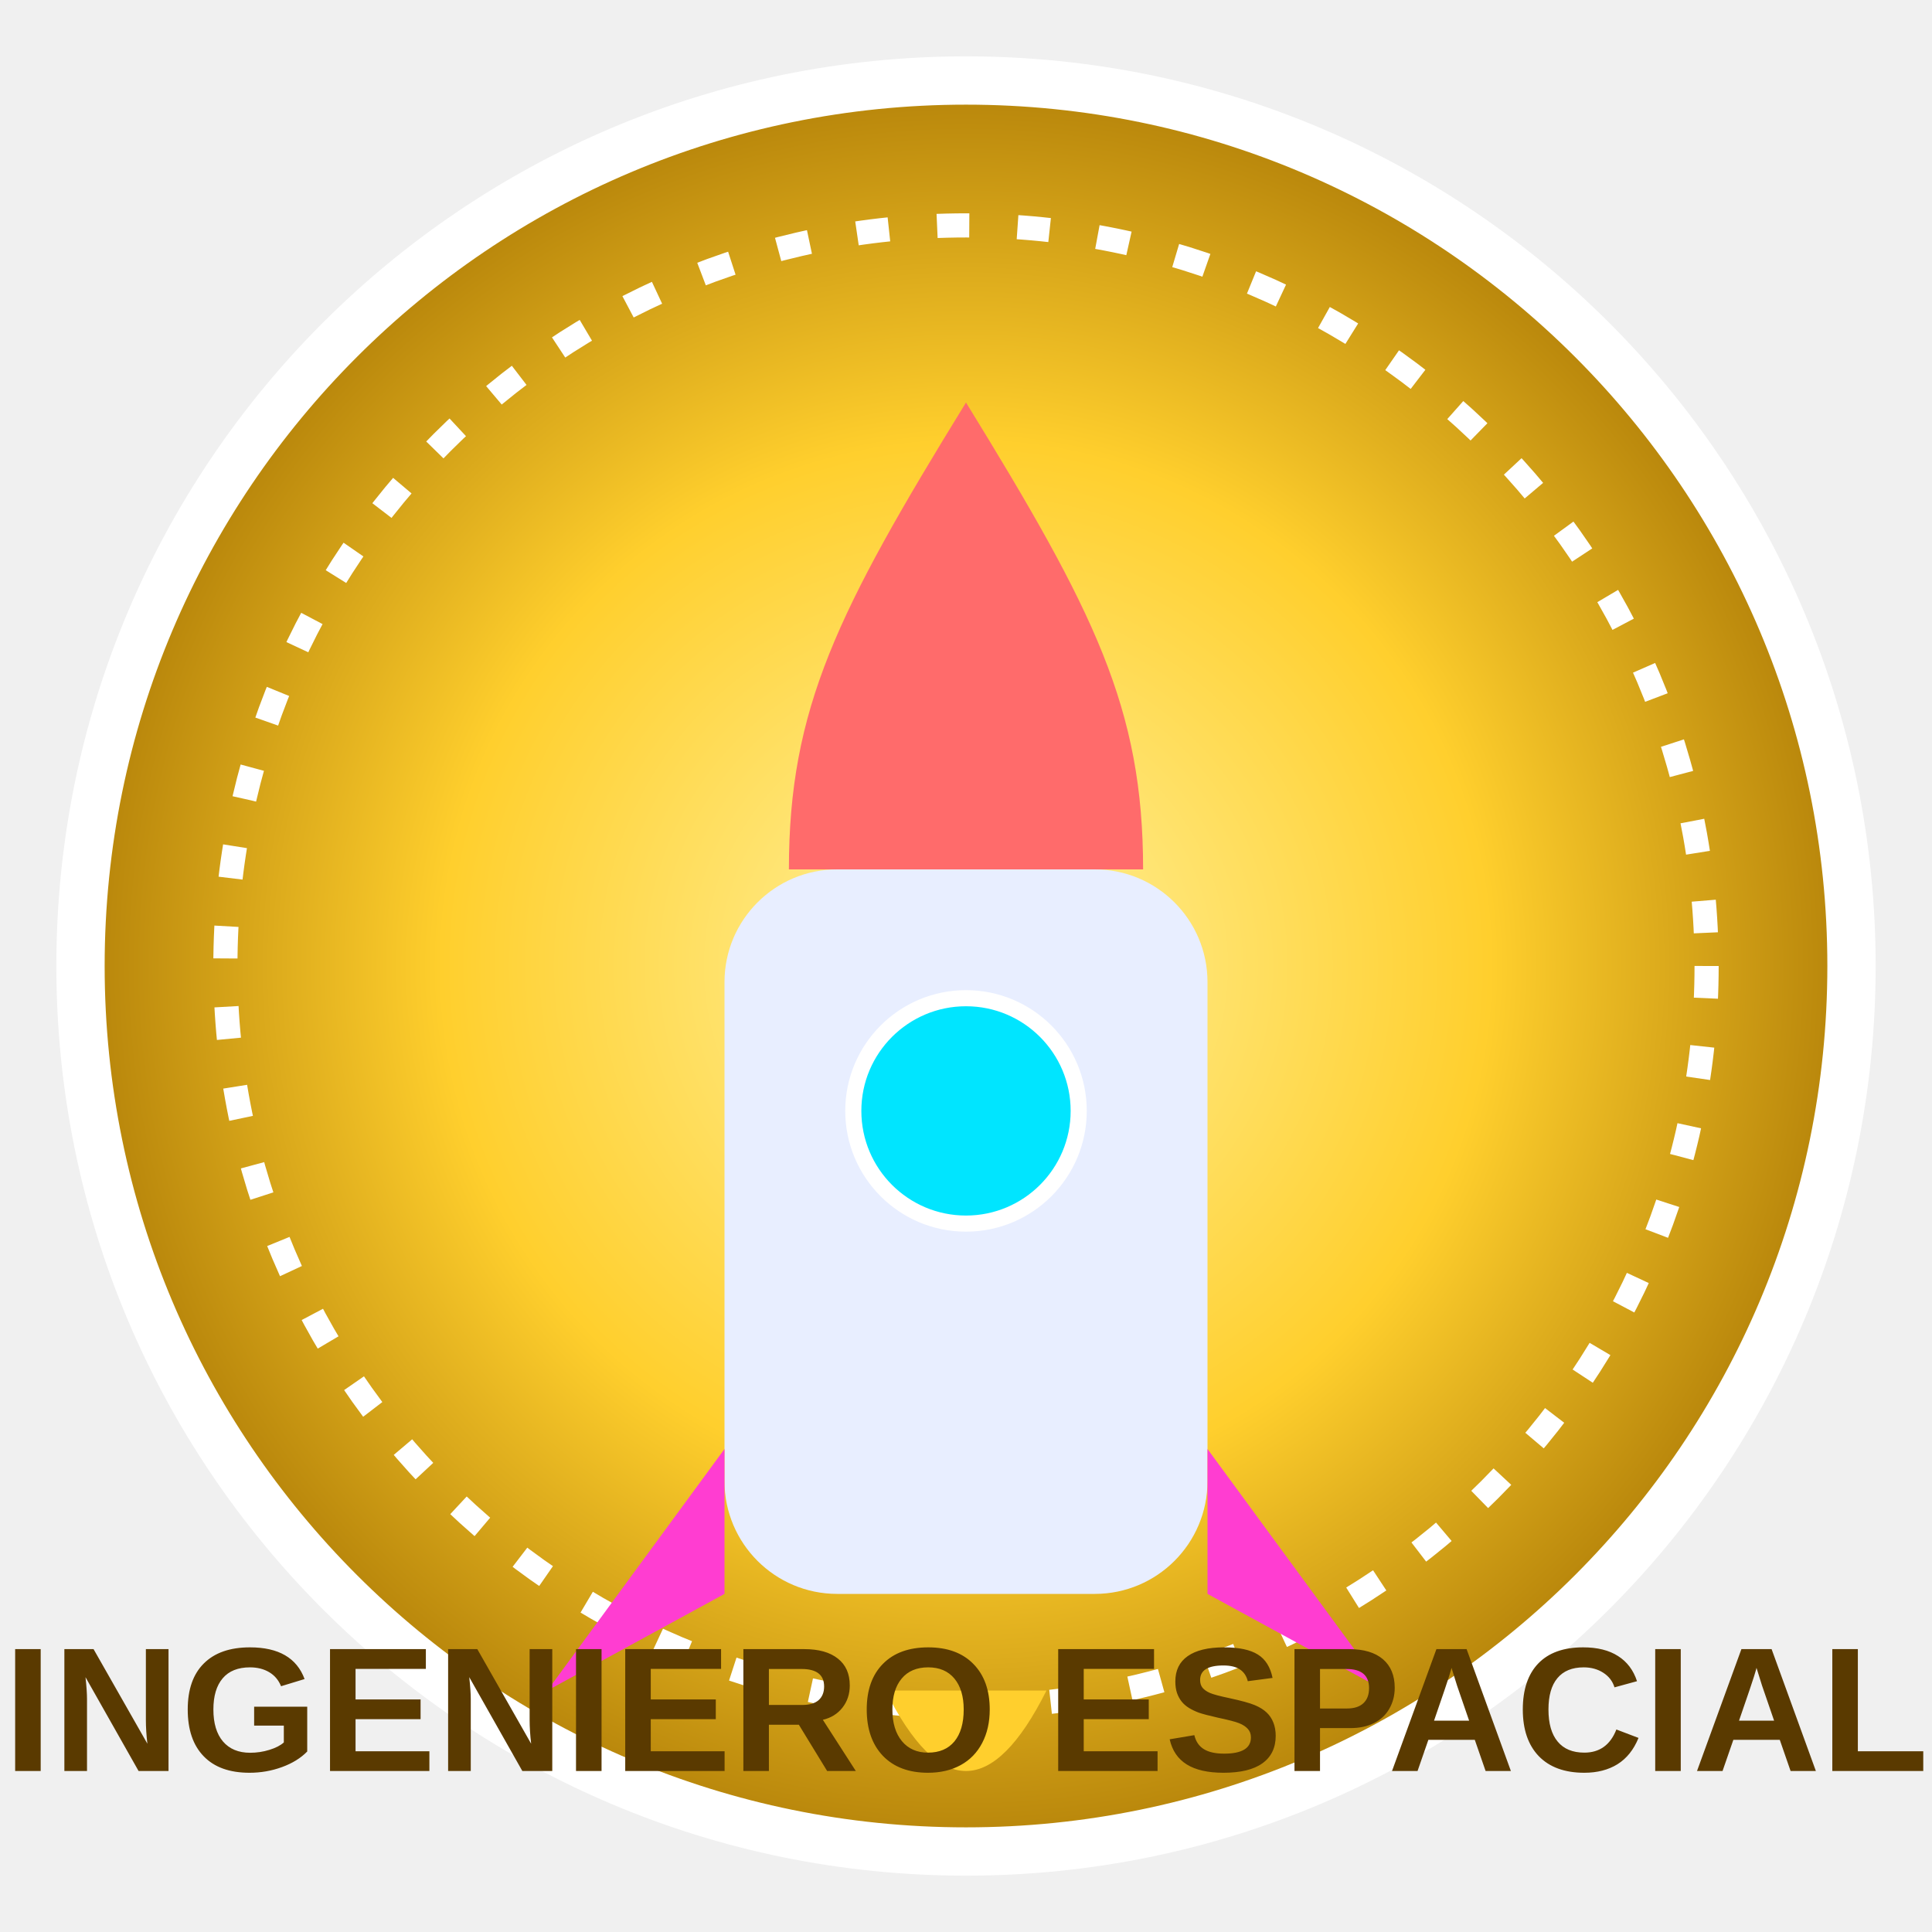
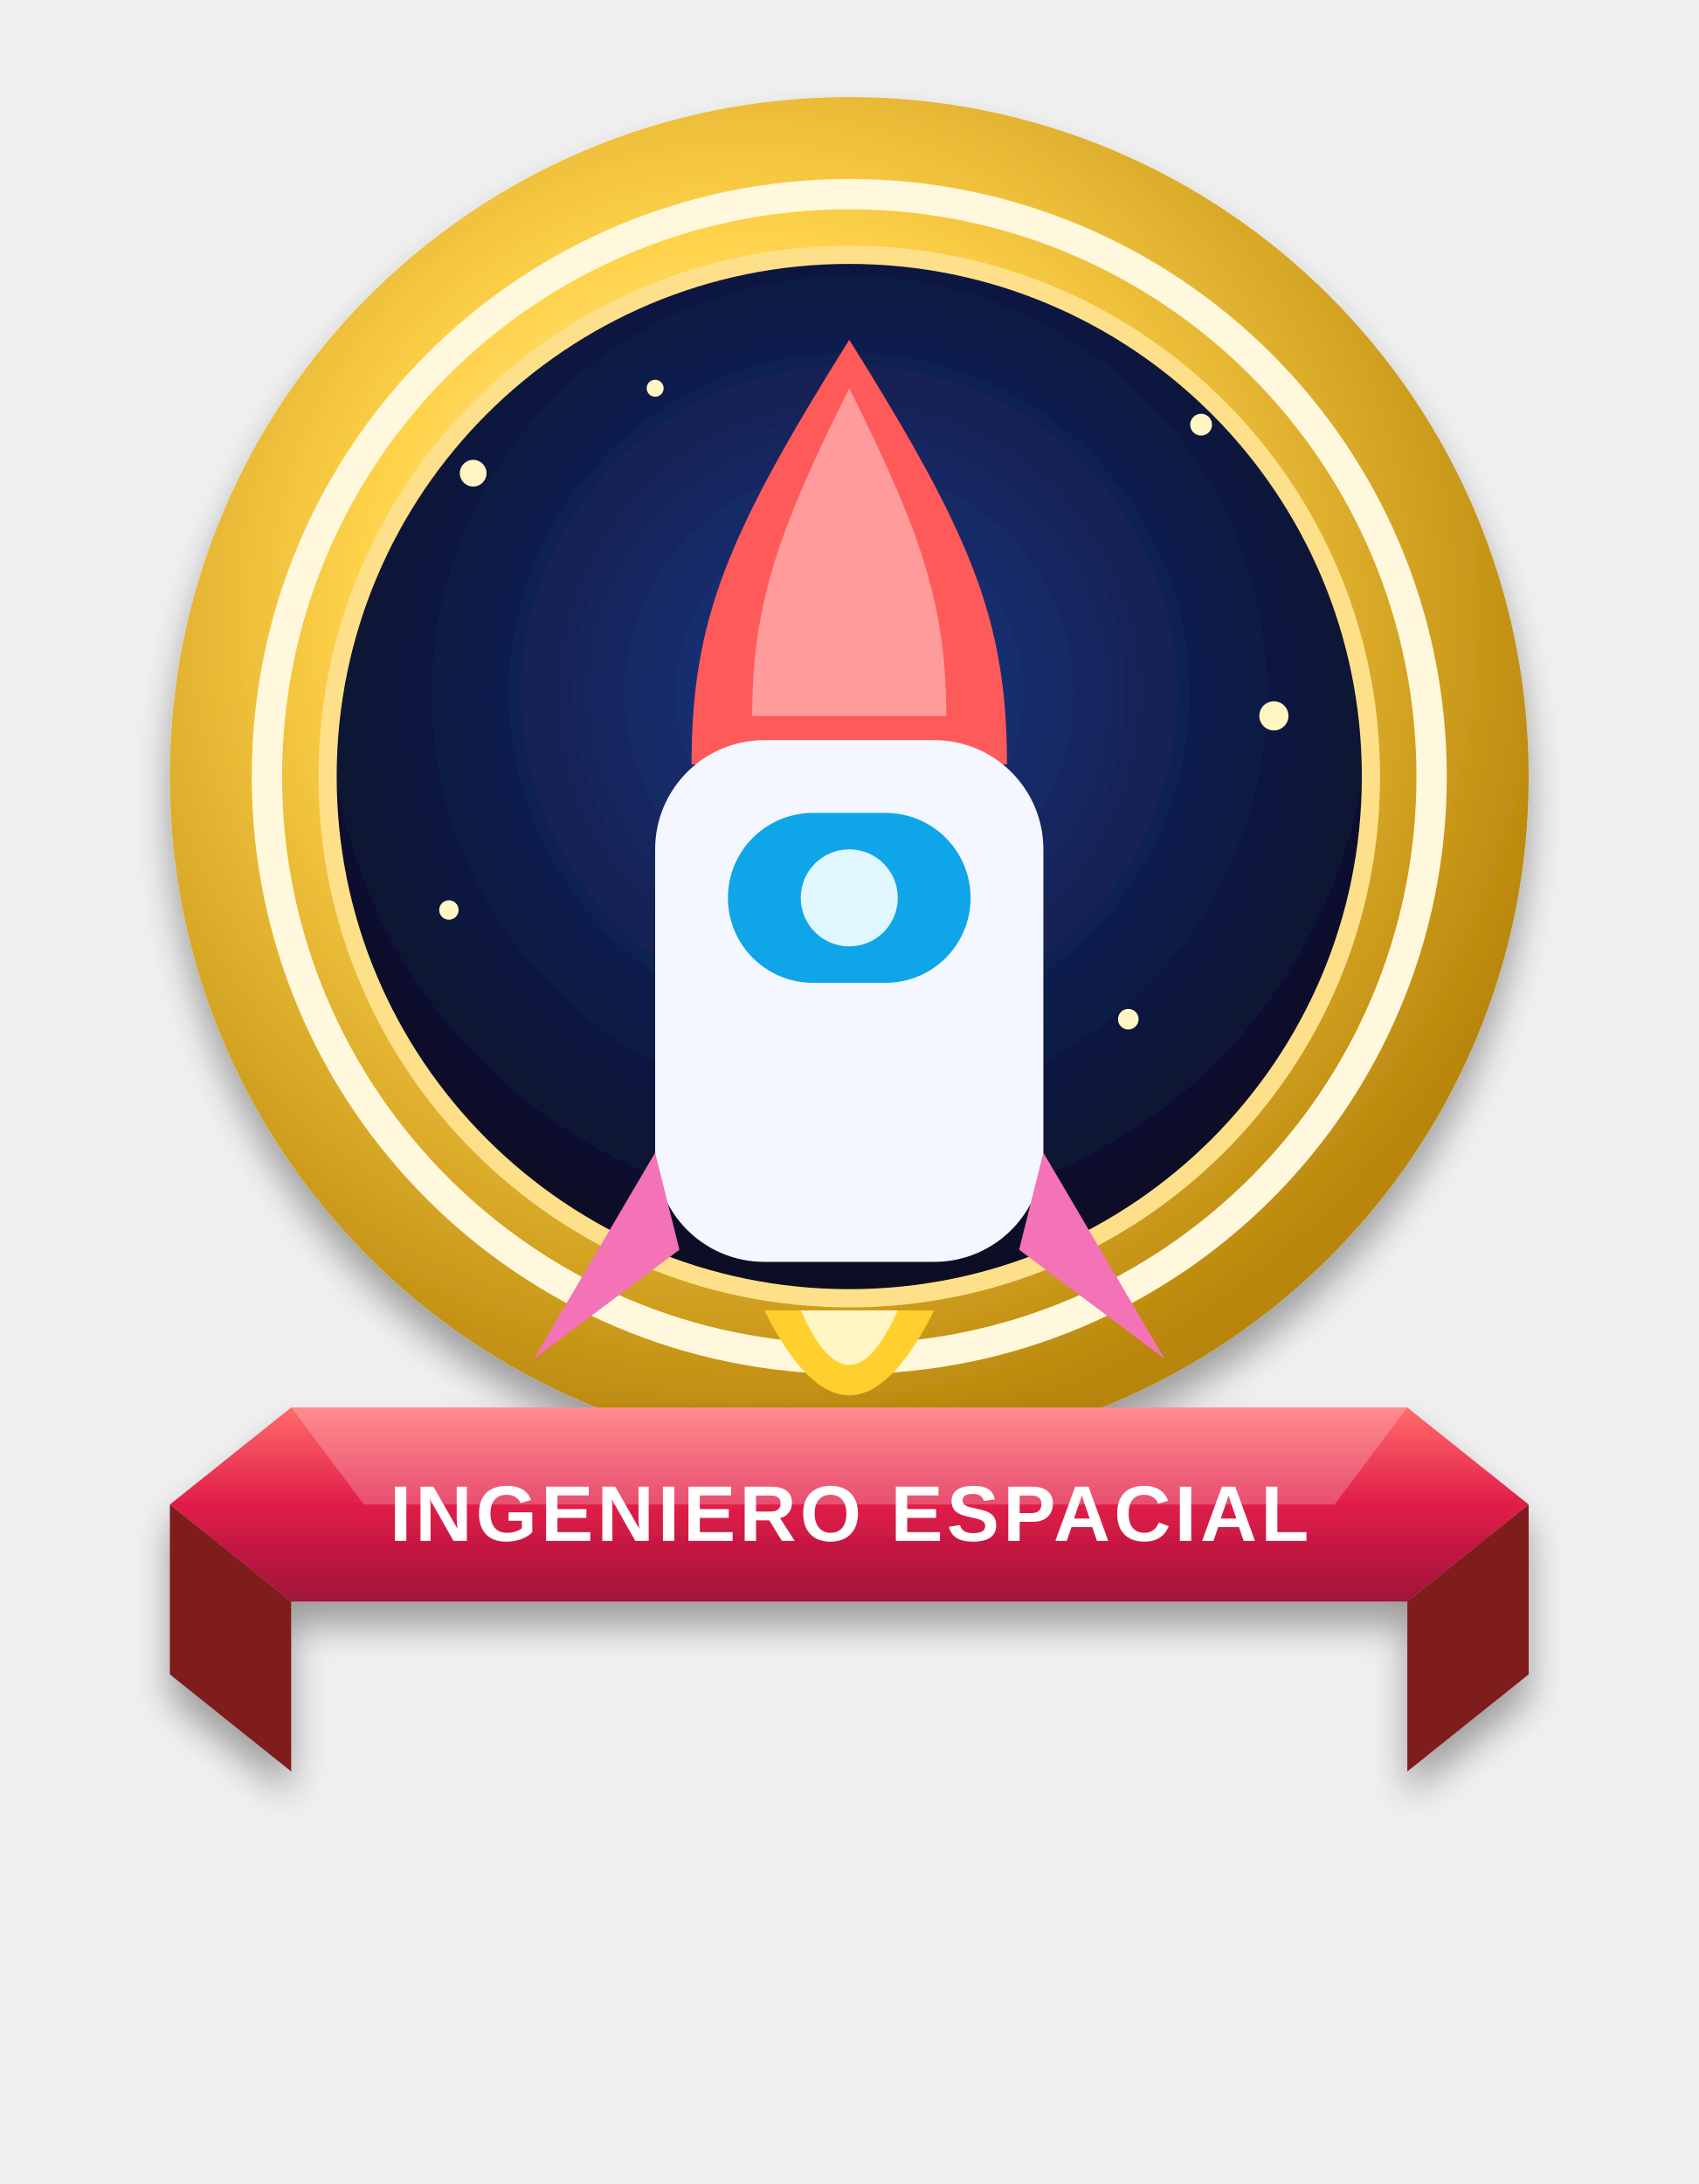
- <svg xmlns="http://www.w3.org/2000/svg" viewBox="0 0 240 240" width="240" height="240">
+ <svg xmlns="http://www.w3.org/2000/svg" viewBox="0 0 280 360" width="280" height="360">
  <defs>
-     <radialGradient id="oro" cx="0.5" cy="0.5" r="0.5">
-       <stop offset="0" stop-color="#fff2a0" />
-       <stop offset="0.6" stop-color="#ffcf2d" />
+     <radialGradient id="oro" cx="42%" cy="38%" r="62%">
+       <stop offset="0" stop-color="#fff6c4" />
+       <stop offset="0.45" stop-color="#ffd24a" />
      <stop offset="1" stop-color="#b8860b" />
    </radialGradient>
+     <radialGradient id="cielo" cx="50%" cy="42%" r="58%">
+       <stop offset="0" stop-color="#1e3a8a" />
+       <stop offset="1" stop-color="#070b22" />
+     </radialGradient>
+     <linearGradient id="cinta" x1="0" y1="0" x2="0" y2="1">
+       <stop offset="0" stop-color="#ff6b6b" />
+       <stop offset="0.5" stop-color="#e11d48" />
+       <stop offset="1" stop-color="#9f1239" />
+     </linearGradient>
+     <filter id="sombra" x="-20%" y="-20%" width="140%" height="140%">
+       <feDropShadow dx="0" dy="4" stdDeviation="3" flood-color="#000" flood-opacity="0.35" />
+     </filter>
  </defs>
-   <circle cx="120" cy="120" r="110" fill="url(#oro)" stroke="#fff" stroke-width="6" />
-   <circle cx="120" cy="120" r="92" fill="none" stroke="#fff" stroke-width="3" stroke-dasharray="4 6" />
-   <g transform="translate(60, 40)">
-     <path d="M60 10 C76 36 82 48 82 68 L38 68 C38 48 44 36 60 10 Z" fill="#ff6b6b" />
-     <rect x="30" y="68" width="60" height="90" rx="14" fill="#e8eeff" />
-     <circle cx="60" cy="98" r="14" fill="#00e5ff" stroke="#fff" stroke-width="2" />
-     <path d="M30 140 L8 170 L30 158 Z" fill="#ff3dd1" />
-     <path d="M90 140 L112 170 L90 158 Z" fill="#ff3dd1" />
-     <path d="M50 170 Q60 190 70 170 Z" fill="#ffcf2d" />
+   <g filter="url(#sombra)">
+     <circle cx="140" cy="128" r="112" fill="url(#oro)" />
+     <circle cx="140" cy="128" r="96" fill="none" stroke="#fff8dc" stroke-width="5" />
+     <circle cx="140" cy="128" r="86" fill="url(#cielo)" stroke="#ffe08a" stroke-width="3" />
  </g>
-   <text x="120" y="220" text-anchor="middle" font-family="Arial, sans-serif" font-weight="800" font-size="22" fill="#5a3a00">INGENIERO ESPACIAL</text>
+   <g fill="#fff6c4">
+     <circle cx="78" cy="78" r="2.2" />
+     <circle cx="198" cy="70" r="1.8" />
+     <circle cx="210" cy="118" r="2.4" />
+     <circle cx="74" cy="150" r="1.6" />
+     <circle cx="186" cy="168" r="1.7" />
+     <circle cx="108" cy="64" r="1.4" />
+   </g>
+   <g transform="translate(86, 48)">
+     <path d="M54 8 C74 40 80 54 80 78 L28 78 C28 54 34 40 54 8 Z" fill="#ff5a5a" />
+     <path d="M54 16 C66 40 70 52 70 70 L38 70 C38 52 42 40 54 16 Z" fill="#ffd0d0" opacity="0.55" />
+     <rect x="22" y="74" width="64" height="86" rx="18" fill="#f4f7ff" />
+     <rect x="34" y="86" width="40" height="28" rx="14" fill="#0ea5e9" />
+     <circle cx="54" cy="100" r="8" fill="#e0f7ff" />
+     <path d="M22 142 L2 176 L26 158 Z" fill="#f472b6" />
+     <path d="M86 142 L106 176 L82 158 Z" fill="#f472b6" />
+     <path d="M40 168 Q54 196 68 168 Z" fill="#ffcf2d" />
+     <path d="M46 168 Q54 186 62 168 Z" fill="#fff6c4" />
+   </g>
+   <g filter="url(#sombra)">
+     <path d="M28 248 L48 232 H232 L252 248 L232 264 H48 Z" fill="url(#cinta)" />
+     <path d="M28 248 L48 264 V292 L28 276 Z" fill="#7f1d1d" />
+     <path d="M252 248 L232 264 V292 L252 276 Z" fill="#7f1d1d" />
+     <path d="M48 232 H232 L220 248 H60 Z" fill="#fff" opacity="0.22" />
+   </g>
+   <text x="140" y="254" text-anchor="middle" font-family="Arial, sans-serif" font-weight="800" font-size="13" fill="#fff" letter-spacing="0.6">INGENIERO ESPACIAL</text>
</svg>
